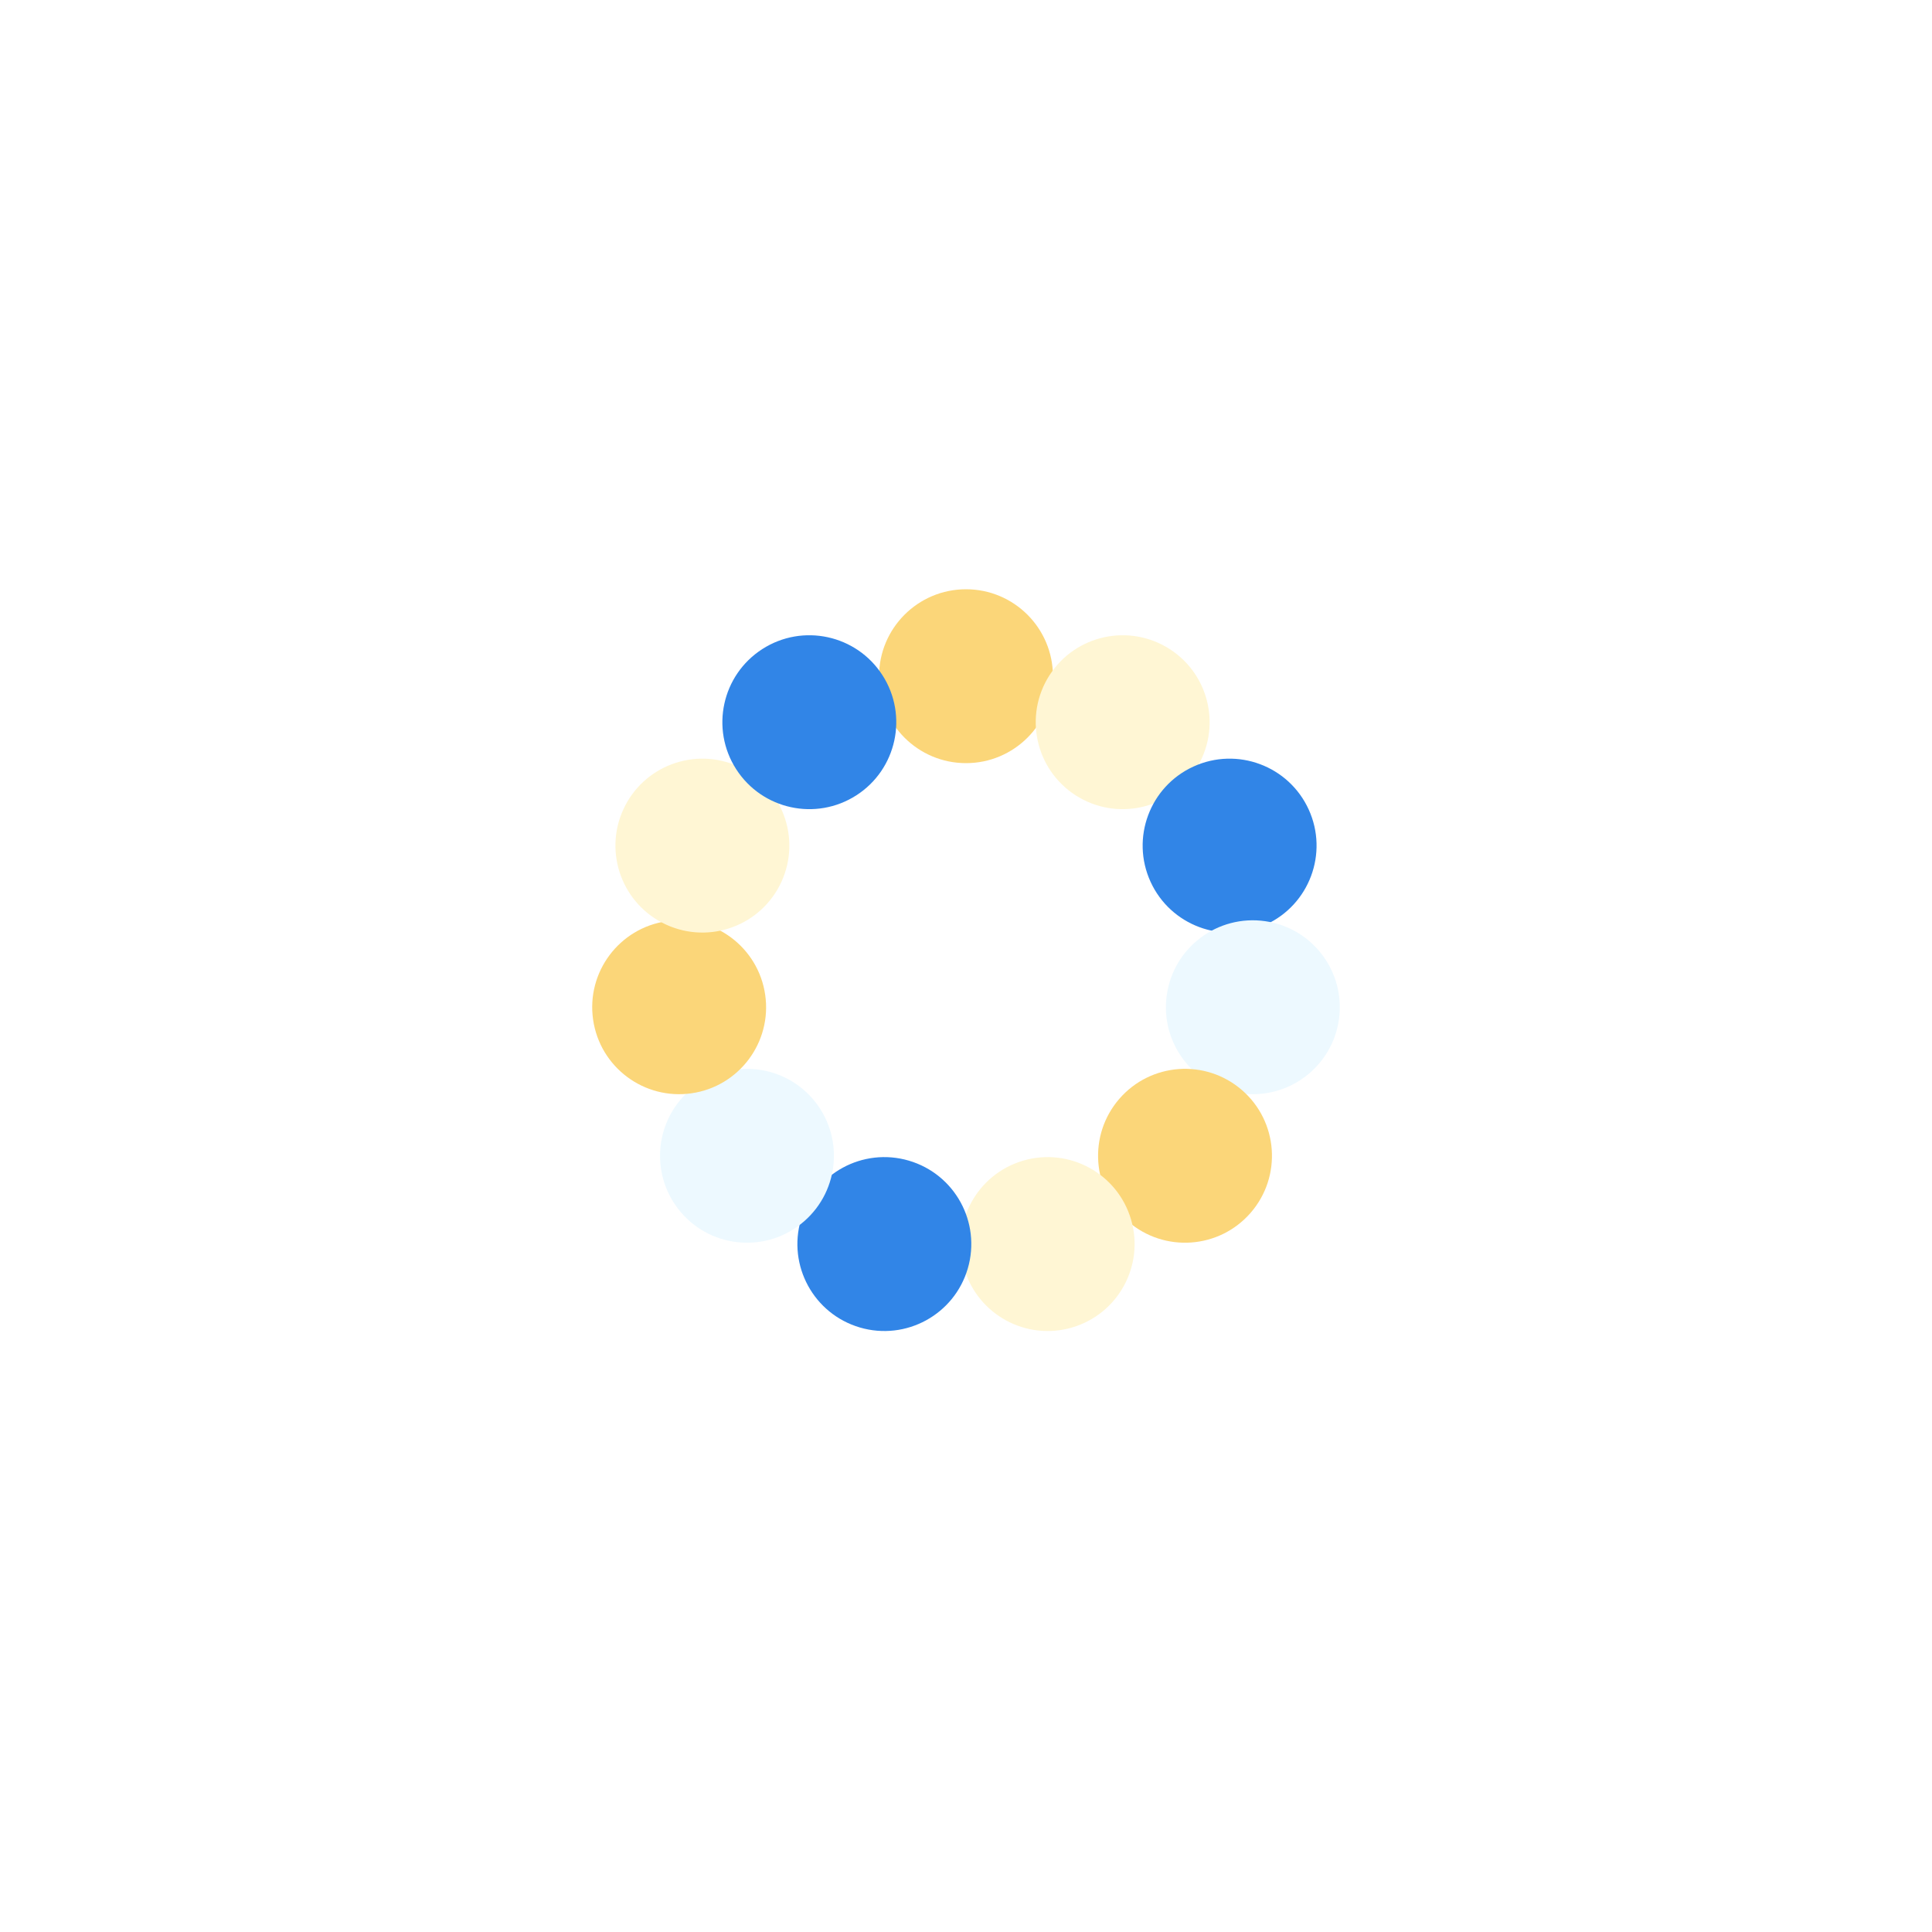
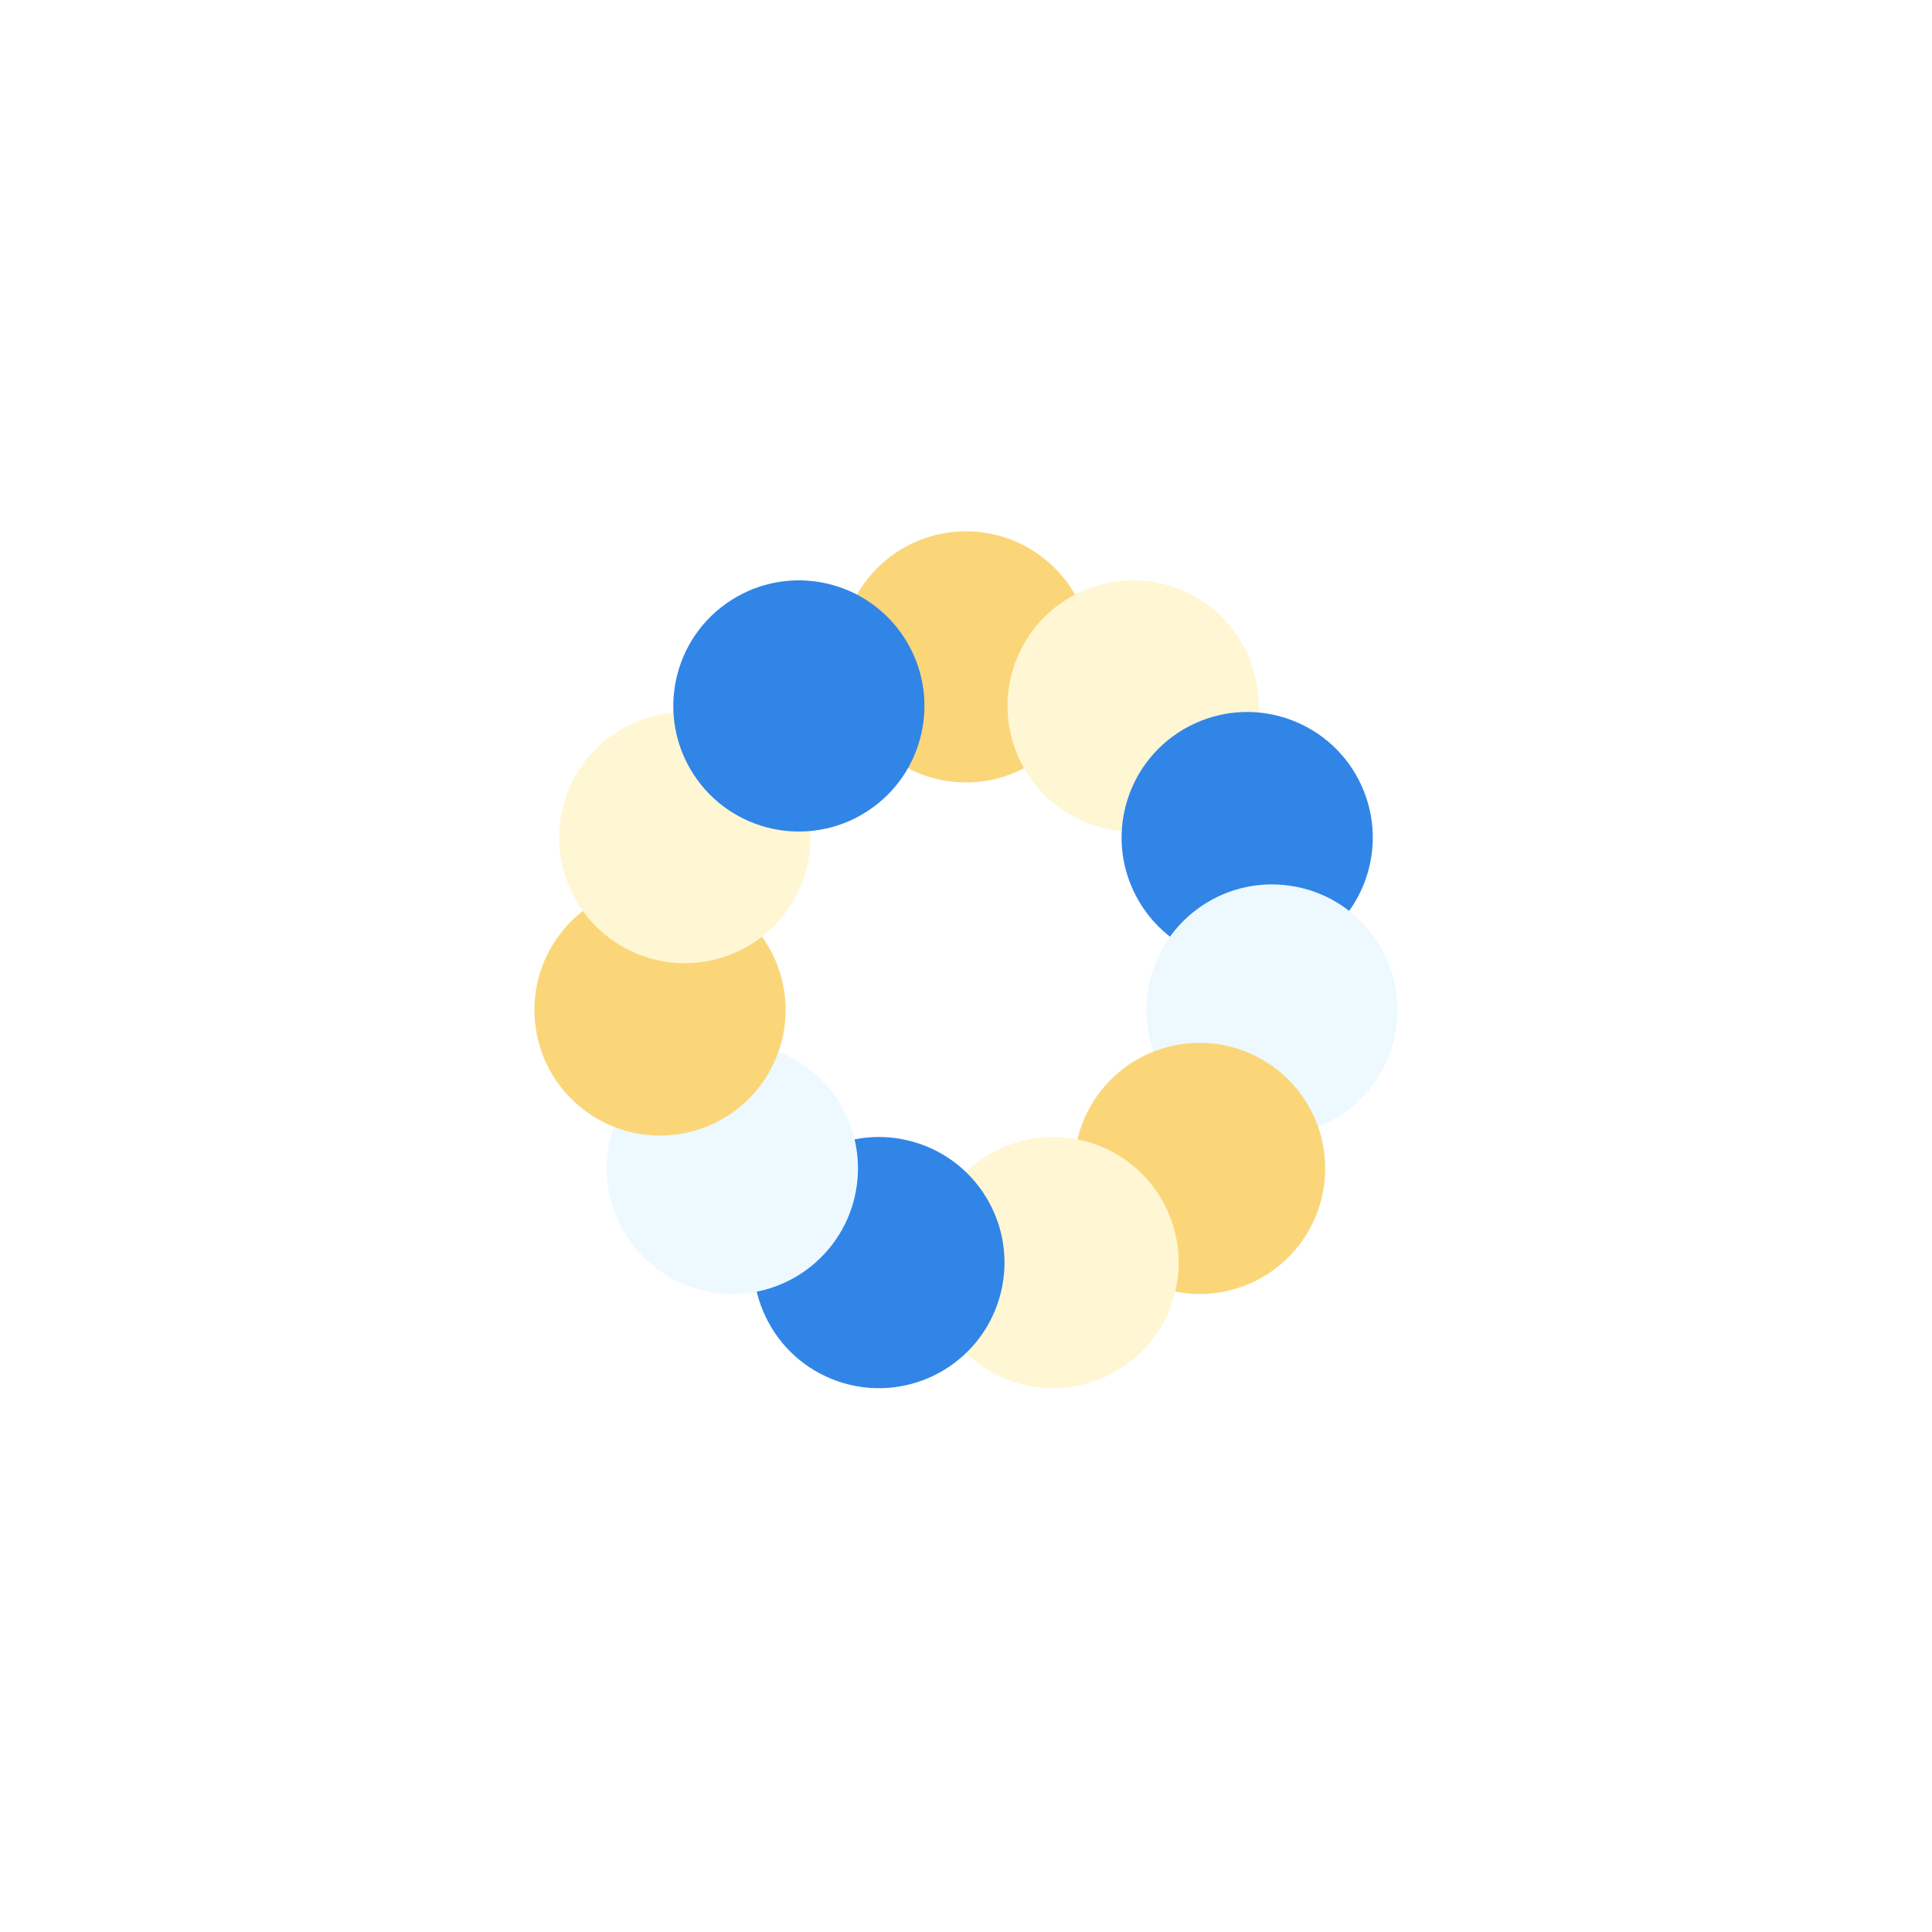
<svg xmlns="http://www.w3.org/2000/svg" style="margin: auto; display: block; shape-rendering: auto;" width="614px" height="614px" viewBox="0 0 100 100" preserveAspectRatio="xMidYMid">
  <g transform="rotate(0 50 50)">
-     <rect x="45.5" y="30.5" rx="4.5" ry="4.5" width="9" height="9" fill="#fbd679">
-       <animate attributeName="opacity" values="1;0" keyTimes="0;1" dur="1.754s" begin="-1.595s" repeatCount="indefinite" />
+     <rect x="43.5" y="27.5" rx="6.5" ry="6.5" width="13" height="13" fill="#fbd679">
+       <animate attributeName="opacity" values="1;0" keyTimes="0;1" dur="0.87s" begin="-0.791s" repeatCount="indefinite" />
    </rect>
  </g>
  <g transform="rotate(32.72727 50 50)">
-     <rect x="45.5" y="30.5" rx="4.5" ry="4.5" width="9" height="9" fill="#fff6d4">
-       <animate attributeName="opacity" values="1;0" keyTimes="0;1" dur="1.754s" begin="-1.435s" repeatCount="indefinite" />
+     <rect x="43.5" y="27.5" rx="6.5" ry="6.5" width="13" height="13" fill="#fff6d4">
+       <animate attributeName="opacity" values="1;0" keyTimes="0;1" dur="0.87s" begin="-0.711s" repeatCount="indefinite" />
    </rect>
  </g>
  <g transform="rotate(65.45455 50 50)">
-     <rect x="45.5" y="30.5" rx="4.5" ry="4.5" width="9" height="9" fill="#3185e7">
-       <animate attributeName="opacity" values="1;0" keyTimes="0;1" dur="1.754s" begin="-1.276s" repeatCount="indefinite" />
+     <rect x="43.5" y="27.5" rx="6.5" ry="6.5" width="13" height="13" fill="#3185e7">
+       <animate attributeName="opacity" values="1;0" keyTimes="0;1" dur="0.87s" begin="-0.632s" repeatCount="indefinite" />
    </rect>
  </g>
  <g transform="rotate(98.18182 50 50)">
-     <rect x="45.5" y="30.5" rx="4.5" ry="4.5" width="9" height="9" fill="#edf9ff">
-       <animate attributeName="opacity" values="1;0" keyTimes="0;1" dur="1.754s" begin="-1.116s" repeatCount="indefinite" />
+     <rect x="43.5" y="27.5" rx="6.5" ry="6.5" width="13" height="13" fill="#edf9ff">
+       <animate attributeName="opacity" values="1;0" keyTimes="0;1" dur="0.87s" begin="-0.553s" repeatCount="indefinite" />
    </rect>
  </g>
  <g transform="rotate(130.9091 50 50)">
-     <rect x="45.5" y="30.5" rx="4.5" ry="4.5" width="9" height="9" fill="#fbd679">
-       <animate attributeName="opacity" values="1;0" keyTimes="0;1" dur="1.754s" begin="-0.957s" repeatCount="indefinite" />
+     <rect x="43.5" y="27.5" rx="6.5" ry="6.5" width="13" height="13" fill="#fbd679">
+       <animate attributeName="opacity" values="1;0" keyTimes="0;1" dur="0.87s" begin="-0.474s" repeatCount="indefinite" />
    </rect>
  </g>
  <g transform="rotate(163.6364 50 50)">
-     <rect x="45.5" y="30.5" rx="4.5" ry="4.5" width="9" height="9" fill="#fff6d4">
-       <animate attributeName="opacity" values="1;0" keyTimes="0;1" dur="1.754s" begin="-0.797s" repeatCount="indefinite" />
+     <rect x="43.5" y="27.5" rx="6.5" ry="6.5" width="13" height="13" fill="#fff6d4">
+       <animate attributeName="opacity" values="1;0" keyTimes="0;1" dur="0.87s" begin="-0.395s" repeatCount="indefinite" />
    </rect>
  </g>
  <g transform="rotate(196.3636 50 50)">
-     <rect x="45.5" y="30.5" rx="4.5" ry="4.5" width="9" height="9" fill="#3185e7">
-       <animate attributeName="opacity" values="1;0" keyTimes="0;1" dur="1.754s" begin="-0.638s" repeatCount="indefinite" />
+     <rect x="43.5" y="27.5" rx="6.5" ry="6.5" width="13" height="13" fill="#3185e7">
+       <animate attributeName="opacity" values="1;0" keyTimes="0;1" dur="0.87s" begin="-0.316s" repeatCount="indefinite" />
    </rect>
  </g>
  <g transform="rotate(229.0909 50 50)">
-     <rect x="45.5" y="30.5" rx="4.5" ry="4.5" width="9" height="9" fill="#edf9ff">
-       <animate attributeName="opacity" values="1;0" keyTimes="0;1" dur="1.754s" begin="-0.478s" repeatCount="indefinite" />
+     <rect x="43.5" y="27.5" rx="6.5" ry="6.5" width="13" height="13" fill="#edf9ff">
+       <animate attributeName="opacity" values="1;0" keyTimes="0;1" dur="0.87s" begin="-0.237s" repeatCount="indefinite" />
    </rect>
  </g>
  <g transform="rotate(261.8182 50 50)">
-     <rect x="45.5" y="30.5" rx="4.5" ry="4.5" width="9" height="9" fill="#fbd679">
-       <animate attributeName="opacity" values="1;0" keyTimes="0;1" dur="1.754s" begin="-0.319s" repeatCount="indefinite" />
+     <rect x="43.5" y="27.5" rx="6.5" ry="6.5" width="13" height="13" fill="#fbd679">
+       <animate attributeName="opacity" values="1;0" keyTimes="0;1" dur="0.87s" begin="-0.158s" repeatCount="indefinite" />
    </rect>
  </g>
  <g transform="rotate(294.5455 50 50)">
-     <rect x="45.5" y="30.5" rx="4.5" ry="4.5" width="9" height="9" fill="#fff6d4">
-       <animate attributeName="opacity" values="1;0" keyTimes="0;1" dur="1.754s" begin="-0.159s" repeatCount="indefinite" />
+     <rect x="43.5" y="27.5" rx="6.5" ry="6.5" width="13" height="13" fill="#fff6d4">
+       <animate attributeName="opacity" values="1;0" keyTimes="0;1" dur="0.87s" begin="-0.079s" repeatCount="indefinite" />
    </rect>
  </g>
  <g transform="rotate(327.2727 50 50)">
-     <rect x="45.5" y="30.5" rx="4.5" ry="4.5" width="9" height="9" fill="#3185e7">
-       <animate attributeName="opacity" values="1;0" keyTimes="0;1" dur="1.754s" begin="0s" repeatCount="indefinite" />
+     <rect x="43.5" y="27.5" rx="6.5" ry="6.5" width="13" height="13" fill="#3185e7">
+       <animate attributeName="opacity" values="1;0" keyTimes="0;1" dur="0.87s" begin="0s" repeatCount="indefinite" />
    </rect>
  </g>
</svg>
